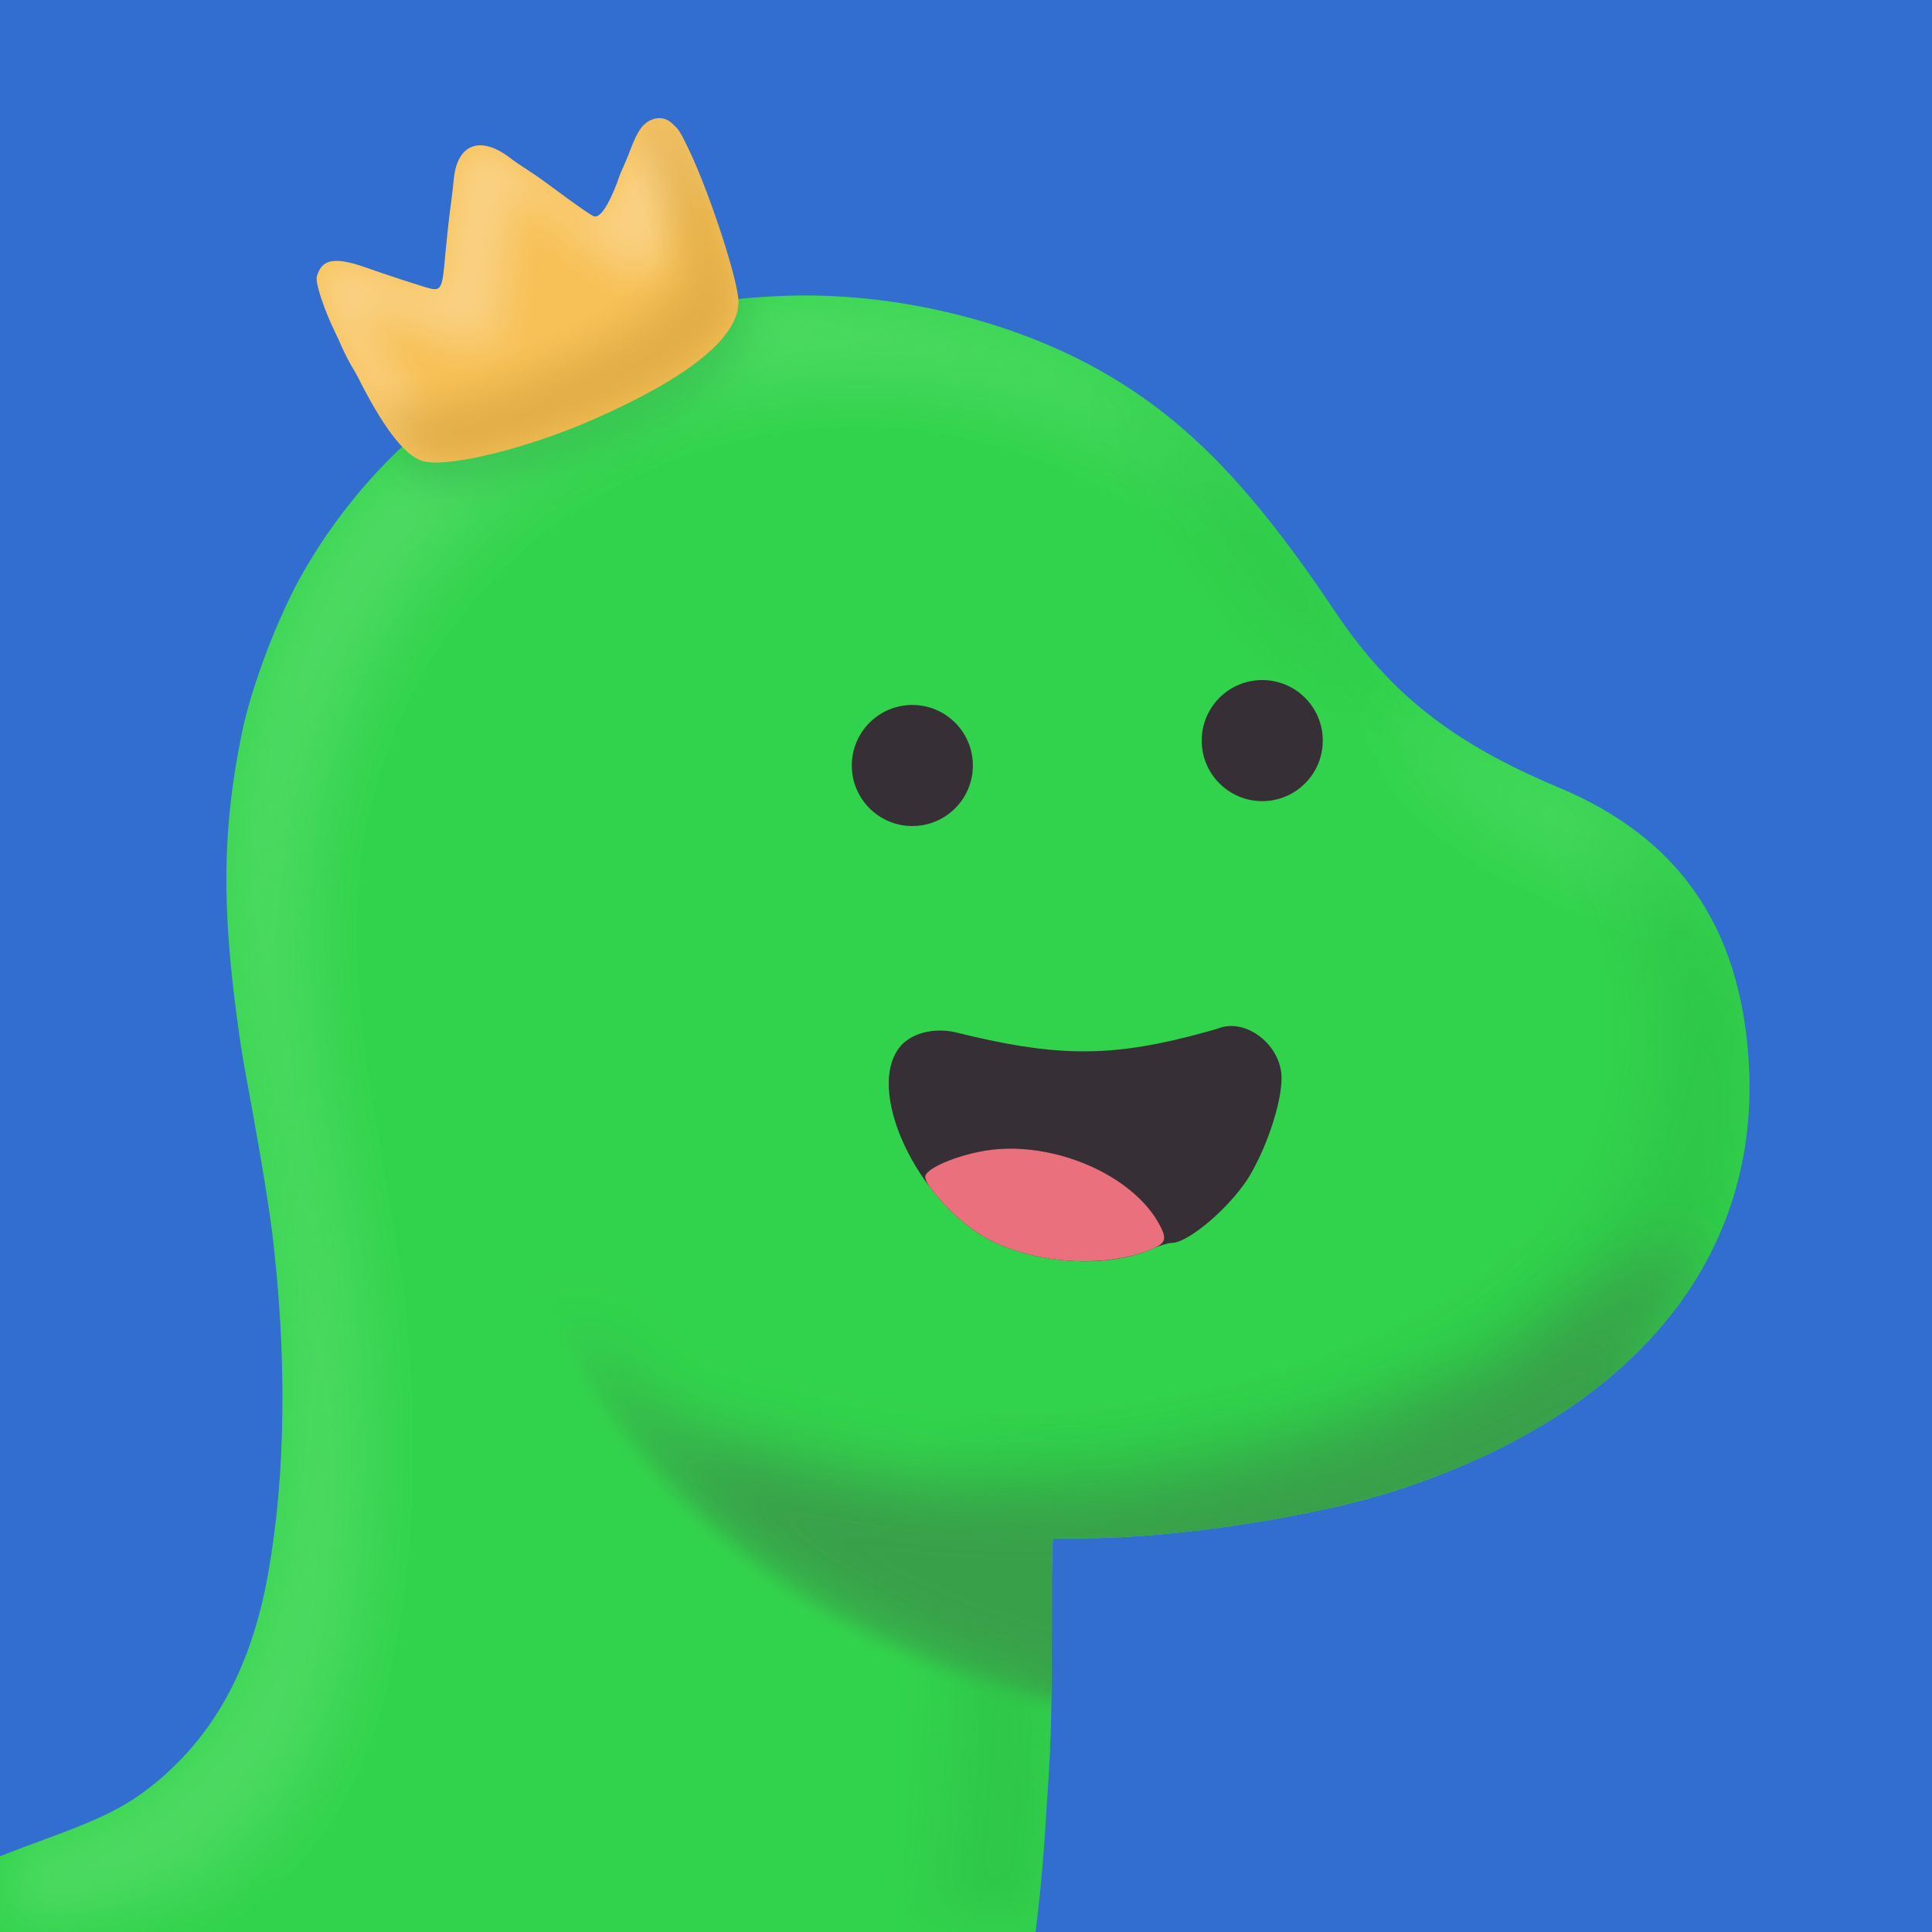
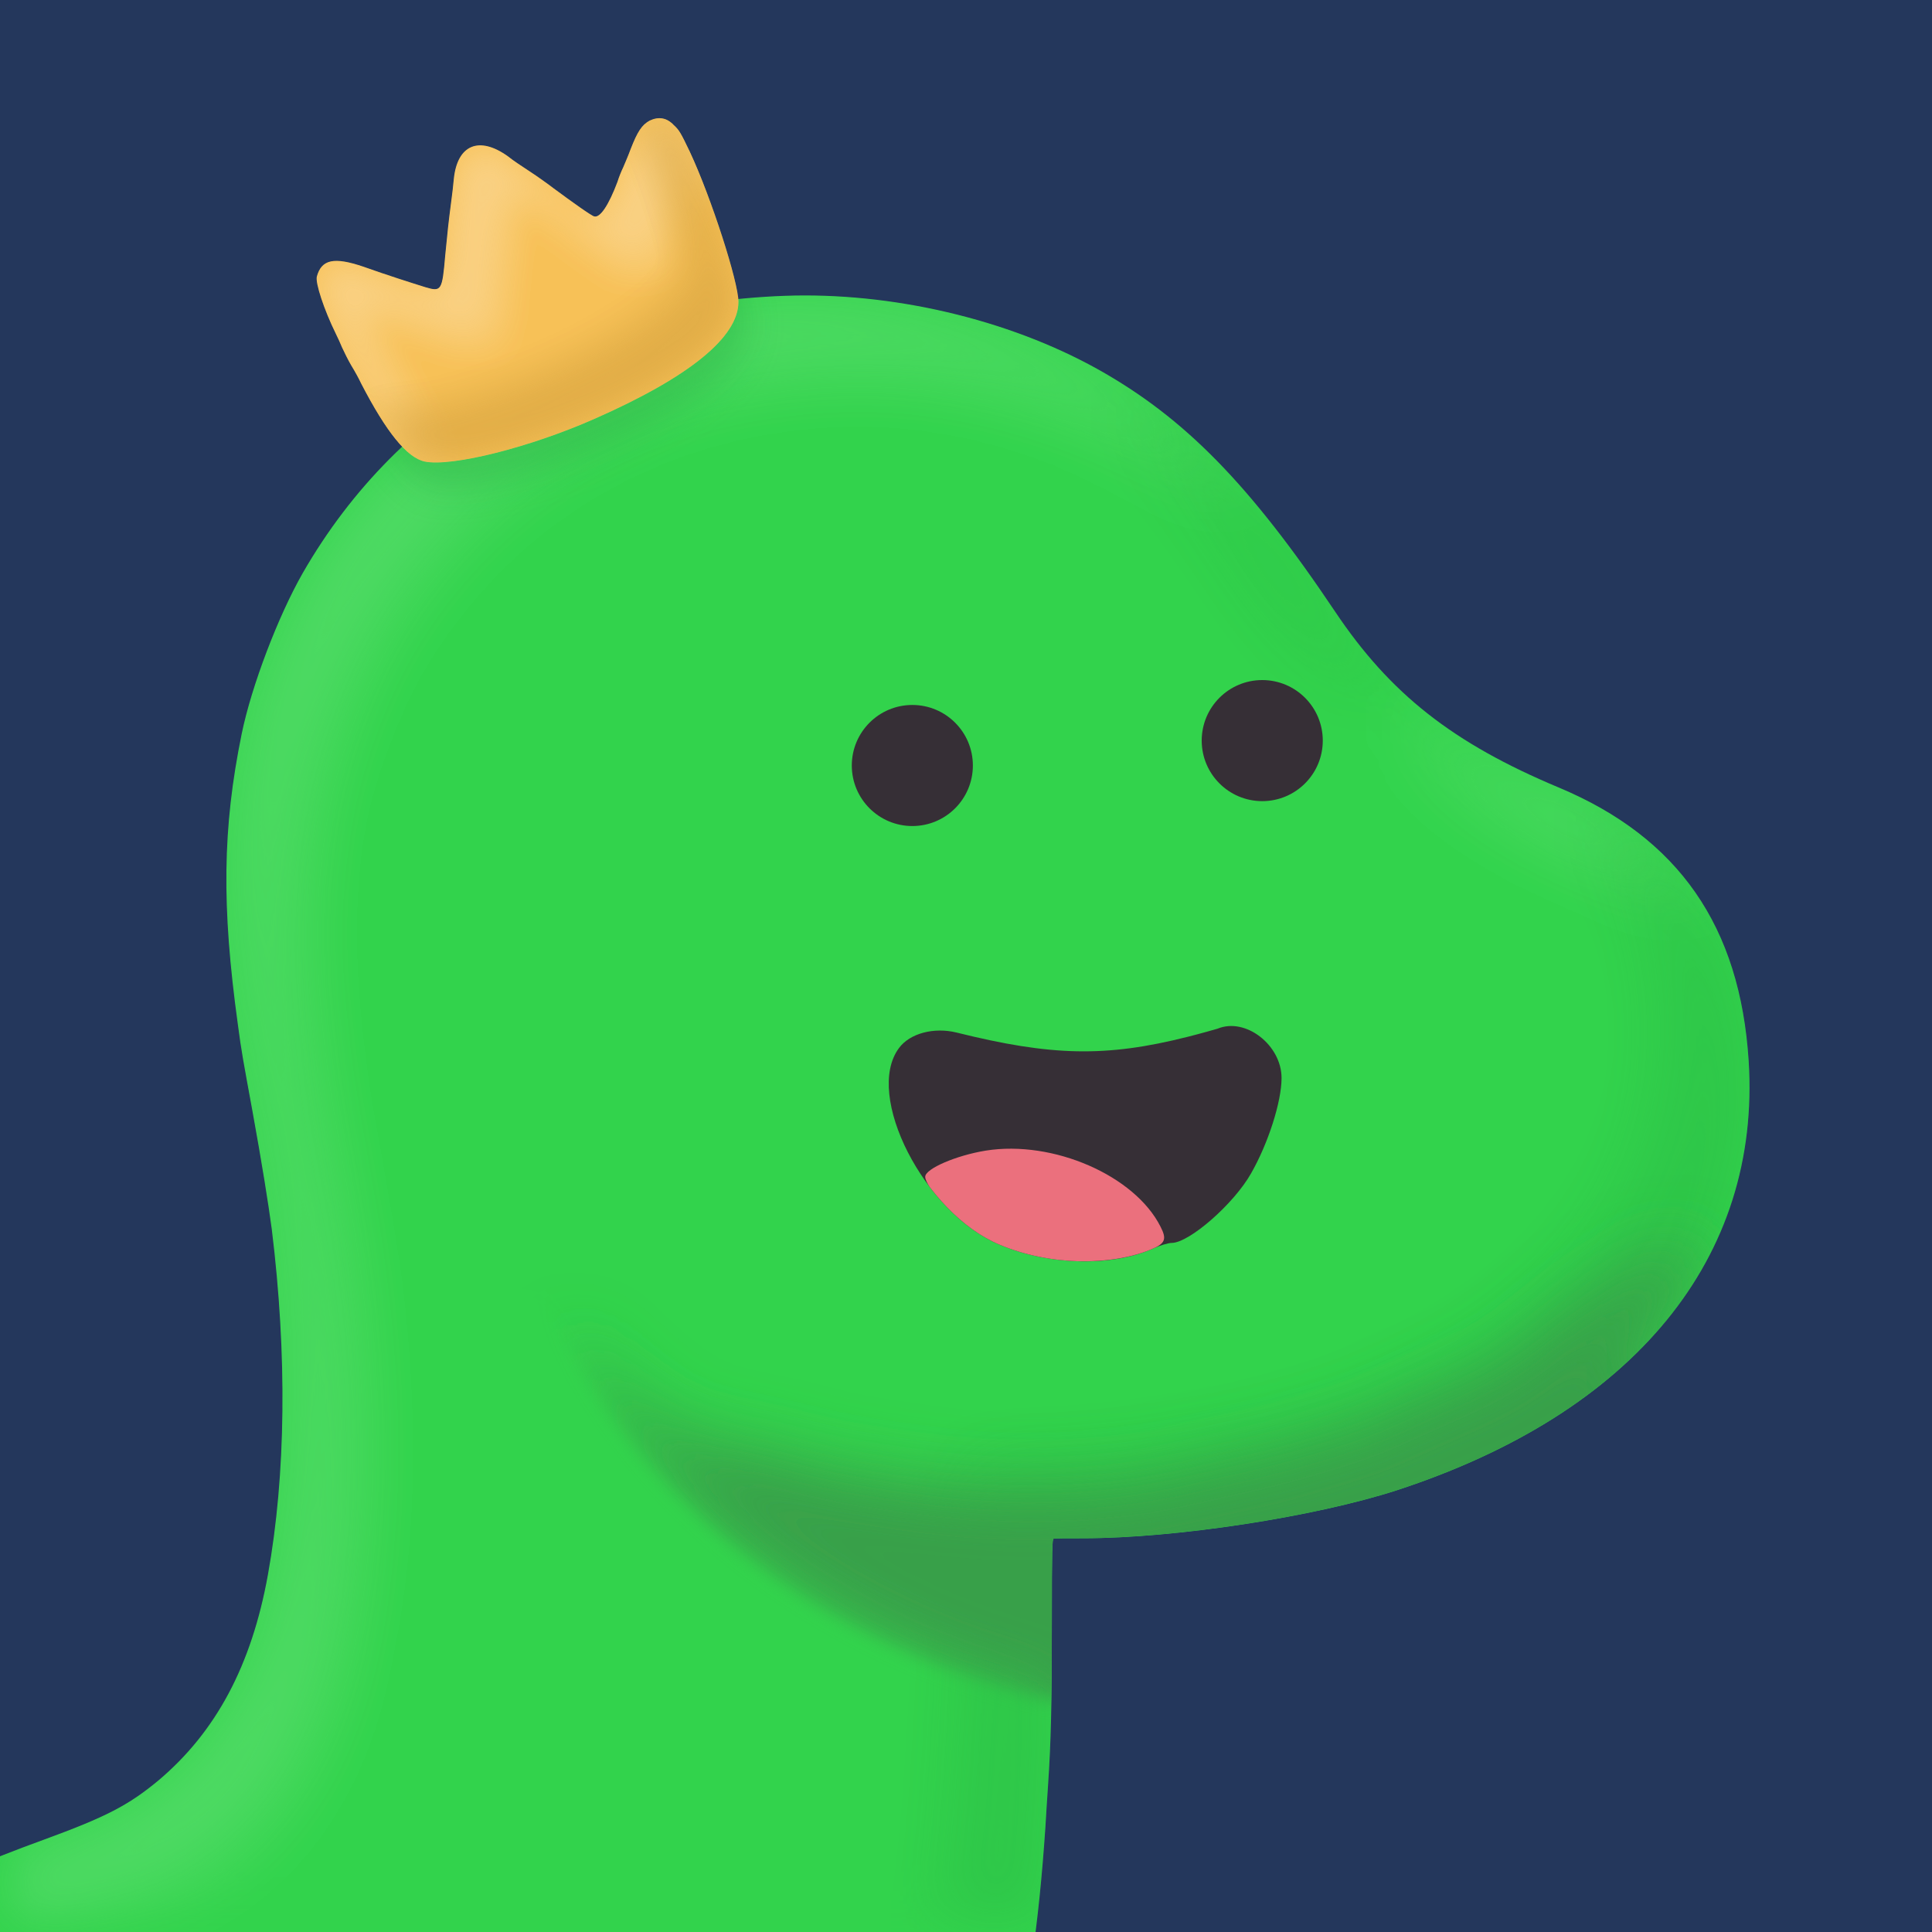
<svg xmlns="http://www.w3.org/2000/svg" viewBox="50 16 450 450" role="img" aria-labelledby="title">
  <defs>
    <path id="body" d="M232.8 84.9C183.4 86.7 143.3 109.8 120.5 149.5C114.8 159.5 108.6 175.7 106.3 186.9C101.8 208.9 101.6 227.1 105.4 254.6C106.2 260.8 106.7 263.3 108.8 274.8C111 286.9 112.5 296.3 113.3 302.3C116.9 331.6 116.6 359.5 112.4 382.8C108.6 403.9 100.3 419.4 86.9 430.7C79.9 436.5 74.7 439.2 60.2 444.5C33.2 454.3 14.3 464.3 1.4 475.4C0.1 476.5 0.1 476.5-24.9 476.5L-50 476.5L-50 519.3L-50 562L116.6 562L283.3 562L283.3 536.8C283.3 515.9 283.3 511.4 283.6 510.3C285.2 504 287.4 492.2 288.9 482.1C289.4 478.7 290 474.4 290.3 472.6C291.7 463.1 292.7 453.3 293.5 441.5C293.6 439.4 293.9 435.1 294.1 432C294.8 421.6 295 413.2 295 393.8C295 376.5 295.1 374.6 295.4 374.4C295.6 374.3 298.7 374.3 302.2 374.3C323.8 374.3 356.3 369.3 375.4 363.1C430.7 345 460.2 309 457.3 263.1C455.3 231.8 441 211.1 413 199.4C388.4 189.1 373.8 177.6 361 158.5C341.1 128.8 325.9 113.3 305.7 102C284.7 90.3 257.6 84 232.8 84.9Z" />
    <path id="accessory-shape" d="M201.3 44.1C199.5 45.1 198.5 46.6 196.9 50.7C196.2 52.6 195.3 54.6 195.1 55.1C194.8 55.7 194.2 57.1 193.8 58.4C191.8 63.7 189.8 66.8 188.4 66.4C187.8 66.3 183.2 63 179 59.9C177.7 58.9 175.2 57.1 173.5 56C171.8 54.9 169.4 53.3 168.3 52.4C161.6 47.6 156.5 49.7 155.7 57.7C155.6 59 155.3 61.4 155.1 62.9C154.4 68.3 154.3 69.4 153.7 75.5C153 83.7 152.8 84 149.1 82.9C145.9 81.9 140.2 80.1 134.6 78.1C127.8 75.8 124.9 76.4 123.8 80.4C123.4 81.9 125.5 88.2 128.2 93.7C128.6 94.5 129.3 96 129.7 97C130.2 98.1 131.1 99.9 131.8 101.1C132.6 102.4 133.6 104.2 134.1 105.3C140 116.7 144.8 122.6 148.9 123.5C155.2 124.8 173.5 120.2 188.6 113.5C210.6 103.8 222 94.5 222 86.3C222 81.7 215.7 62.1 210.7 51.4C208.5 46.8 208.2 46.3 206.9 45.1C205.3 43.4 203.4 43.1 201.3 44.1Z" />
    <clipPath id="clip-frame">
      <rect x="50" y="16" width="450" height="450" />
    </clipPath>
    <clipPath id="clip-mouth">
      <path d="M333.6 255.6C332.9 255.8 329.8 256.7 326.6 257.5C307.6 262.3 294.9 262 272.8 256.5C267.5 255.2 261.9 256.7 259.4 260.1C251.2 271.1 265.3 298.6 282.8 305.9C294.4 310.8 309.2 311.1 318.8 306.7C320.2 306.1 322.1 305.5 322.9 305.5C327 305.5 337.4 296.4 341.4 289.3C345.4 282.3 348.5 272.6 348.5 267.1C348.5 259.4 340.1 252.9 333.6 255.6Z" />
    </clipPath>
    <clipPath id="clip-body">
      <use href="#body" />
    </clipPath>
    <clipPath id="clip-accessory">
      <use href="#accessory-shape" />
    </clipPath>
    <filter id="soft" filterUnits="userSpaceOnUse" x="-64" y="-64" width="640" height="640">
      <feGaussianBlur stdDeviation="7.5" />
    </filter>
    <filter id="softer" filterUnits="userSpaceOnUse" x="-64" y="-64" width="640" height="640">
      <feGaussianBlur stdDeviation="4" />
    </filter>
    <filter id="edge" filterUnits="userSpaceOnUse" x="-64" y="-64" width="640" height="640">
      <feGaussianBlur stdDeviation="2" />
    </filter>
    <mask id="mask-jaw">
      <path d="M176 316.3C195.6 365.6 242.8 400.7 294 412L480 412L480 0L150 0L150 316.3Z" fill="#fff" filter="url(#edge)" />
    </mask>
    <mask id="body-light">
      <g filter="url(#soft)">
        <use href="#body" fill="#fff" />
        <use href="#body" x="12.5" y="12.5" fill="#000" />
      </g>
    </mask>
    <mask id="body-shade">
      <g filter="url(#soft)">
        <use href="#body" fill="#fff" />
        <use href="#body" x="-15" y="-12.5" fill="#000" />
      </g>
    </mask>
    <mask id="accessory-light">
      <g filter="url(#softer)">
        <use href="#accessory-shape" fill="#fff" />
        <use href="#accessory-shape" x="10" y="10" fill="#000" />
      </g>
    </mask>
    <mask id="accessory-shade">
      <g filter="url(#softer)">
        <use href="#accessory-shape" fill="#fff" />
        <use href="#accessory-shape" x="-9" y="-9" fill="#000" />
      </g>
    </mask>
  </defs>
  <g clip-path="url(#clip-frame)">
-     <rect x="50" y="16" width="450" height="450" fill="#326ED0" />
+     <rect x="50" y="16" width="450" height="450" fill="#24375C" />
    <g id="dino">
      <use href="#body" fill="#32D34C" />
      <g clip-path="url(#clip-body)">
        <rect width="512" height="512" fill="#7CE68A" opacity="0.4" mask="url(#body-light)" />
        <rect width="512" height="512" fill="#24A63F" opacity="0.3" mask="url(#body-shade)" />
        <g mask="url(#mask-jaw)">
          <path d="M438.3 306.5C437.5 306.9 436.7 307.4 436.5 307.6C436.3 307.8 436 308 435.9 308C435.6 308 431.6 310.4 430.1 311.5C429.6 311.9 427.2 313.3 424.9 314.6C422.6 315.9 420.1 317.5 419.5 318C418.9 318.6 416.8 320.2 414.9 321.6C410.7 324.7 407.8 327.2 404.4 330.3C402.6 331.9 401.4 332.7 400 333.4C397.4 334.6 395.9 335.4 394.4 336.4C393.7 336.8 392 337.6 390.6 338.1C389.1 338.6 387.2 339.4 386.3 339.8C385.4 340.2 383.2 341.1 381.5 341.8C377.2 343.5 375.4 344.4 373.4 345.6C370.9 347.2 366.2 349.1 363.9 349.6C359.9 350.4 356.1 351.5 349.4 353.8C347 354.6 335.9 357 334.6 357C333.9 357 326.1 359 323.3 359.9C321.4 360.5 318.7 360.9 313 361.5C311.7 361.7 308.1 362.1 304.9 362.4C298.1 363.2 279.6 363.4 278.5 362.6C278.4 362.6 276.9 362.5 275.1 362.4C273.3 362.3 270.5 362.1 268.9 361.9C267.2 361.7 264.4 361.3 262.6 361.1C260.9 360.9 258.8 360.6 258.1 360.4C256.8 359.9 254.3 359.6 250.3 359.3C248.8 359.1 246.9 358.8 246.1 358.6C245.3 358.3 243.4 357.9 242.1 357.8C240.8 357.6 238.9 357.2 238.1 356.9C233.1 354.9 227.2 353.5 222.9 353.3C220.2 353.1 219.7 352.9 217.9 352.1C216.4 351.4 215.4 351.2 214.1 351.1C213.2 351 211.9 350.9 211.4 350.7C207 349.6 195 340.2 188.4 332.8C182.9 326.6 182 325.8 182 327C182 328.4 184.7 333.8 188.7 340.1C209.3 373.2 246.8 399.7 288.3 410.4C295.9 412.4 295.6 409.9 293.3 443.5C292.6 453.5 291.6 462.8 290.6 470.2C290.1 473.5 290.1 473.9 291.4 474.9C292.8 475.9 473.2 475.3 474.3 474.3C475.8 472.8 475.8 340 474.3 338.5C473.3 337.5 473.3 337.5 450.6 337.5C425.6 337.5 426.8 337.6 426.8 336.1C426.8 335.5 427.2 334.9 429.1 333.3C436.6 326.3 445.4 314.8 445.9 311.4C446.1 310.1 446 310.1 445 309.2C444.4 308.6 443.9 307.9 443.8 307.6C443.1 306 440.3 305.4 438.3 306.5Z" fill="#37A049" filter="url(#soft)" />
        </g>
        <use href="#accessory-shape" x="2" y="6" fill="#24A63F" opacity="0.35" filter="url(#softer)" />
      </g>
    </g>
    <g id="face" fill="#362F36">
      <circle cx="262.5" cy="194.3" r="14.1" />
      <circle cx="344" cy="188.5" r="14.1" />
      <path d="M333.6 255.6C332.9 255.8 329.8 256.7 326.6 257.5C307.6 262.3 294.9 262 272.8 256.5C267.5 255.2 261.9 256.7 259.4 260.1C251.2 271.1 265.3 298.6 282.8 305.9C294.4 310.8 309.2 311.1 318.8 306.7C320.2 306.1 322.1 305.5 322.9 305.5C327 305.5 337.4 296.4 341.4 289.3C345.4 282.3 348.5 272.6 348.5 267.1C348.5 259.4 340.1 252.9 333.6 255.6Z" />
      <path d="M279.6 284C272.8 285.1 265.5 288.2 265.5 290.1C265.5 292.4 272.2 299.6 277.7 303.3C288.1 310.2 306.6 311.9 318.4 306.9C321.4 305.6 321.8 304.6 320.3 301.7C314.3 289.8 295.3 281.5 279.6 284Z" fill="#EB707D" clip-path="url(#clip-mouth)" />
    </g>
    <g id="accessory">
      <path d="M201.3 44.1C199.5 45.1 198.5 46.6 196.9 50.7C196.2 52.6 195.3 54.6 195.1 55.1C194.8 55.7 194.2 57.1 193.8 58.4C191.8 63.7 189.8 66.8 188.4 66.4C187.8 66.3 183.2 63 179 59.9C177.7 58.9 175.2 57.1 173.5 56C171.8 54.9 169.4 53.3 168.3 52.4C161.6 47.6 156.5 49.7 155.7 57.7C155.6 59 155.3 61.4 155.1 62.9C154.4 68.3 154.3 69.4 153.7 75.5C153 83.7 152.8 84 149.1 82.9C145.9 81.9 140.2 80.1 134.6 78.1C127.8 75.8 124.9 76.4 123.8 80.4C123.4 81.9 125.5 88.2 128.2 93.7C128.6 94.5 129.3 96 129.7 97C130.2 98.1 131.1 99.9 131.8 101.1C132.6 102.4 133.6 104.2 134.1 105.3C140 116.7 144.8 122.6 148.9 123.5C155.2 124.8 173.5 120.2 188.6 113.5C210.6 103.8 222 94.5 222 86.3C222 81.7 215.7 62.1 210.7 51.4C208.5 46.8 208.2 46.3 206.9 45.1C205.3 43.4 203.4 43.1 201.3 44.1Z" fill="#F7C157" />
      <g clip-path="url(#clip-accessory)">
        <rect width="512" height="512" fill="#FAD58F" opacity="0.8" mask="url(#accessory-light)" />
        <rect width="512" height="512" fill="#DCA842" opacity="0.8" mask="url(#accessory-shade)" />
      </g>
    </g>
  </g>
</svg>
